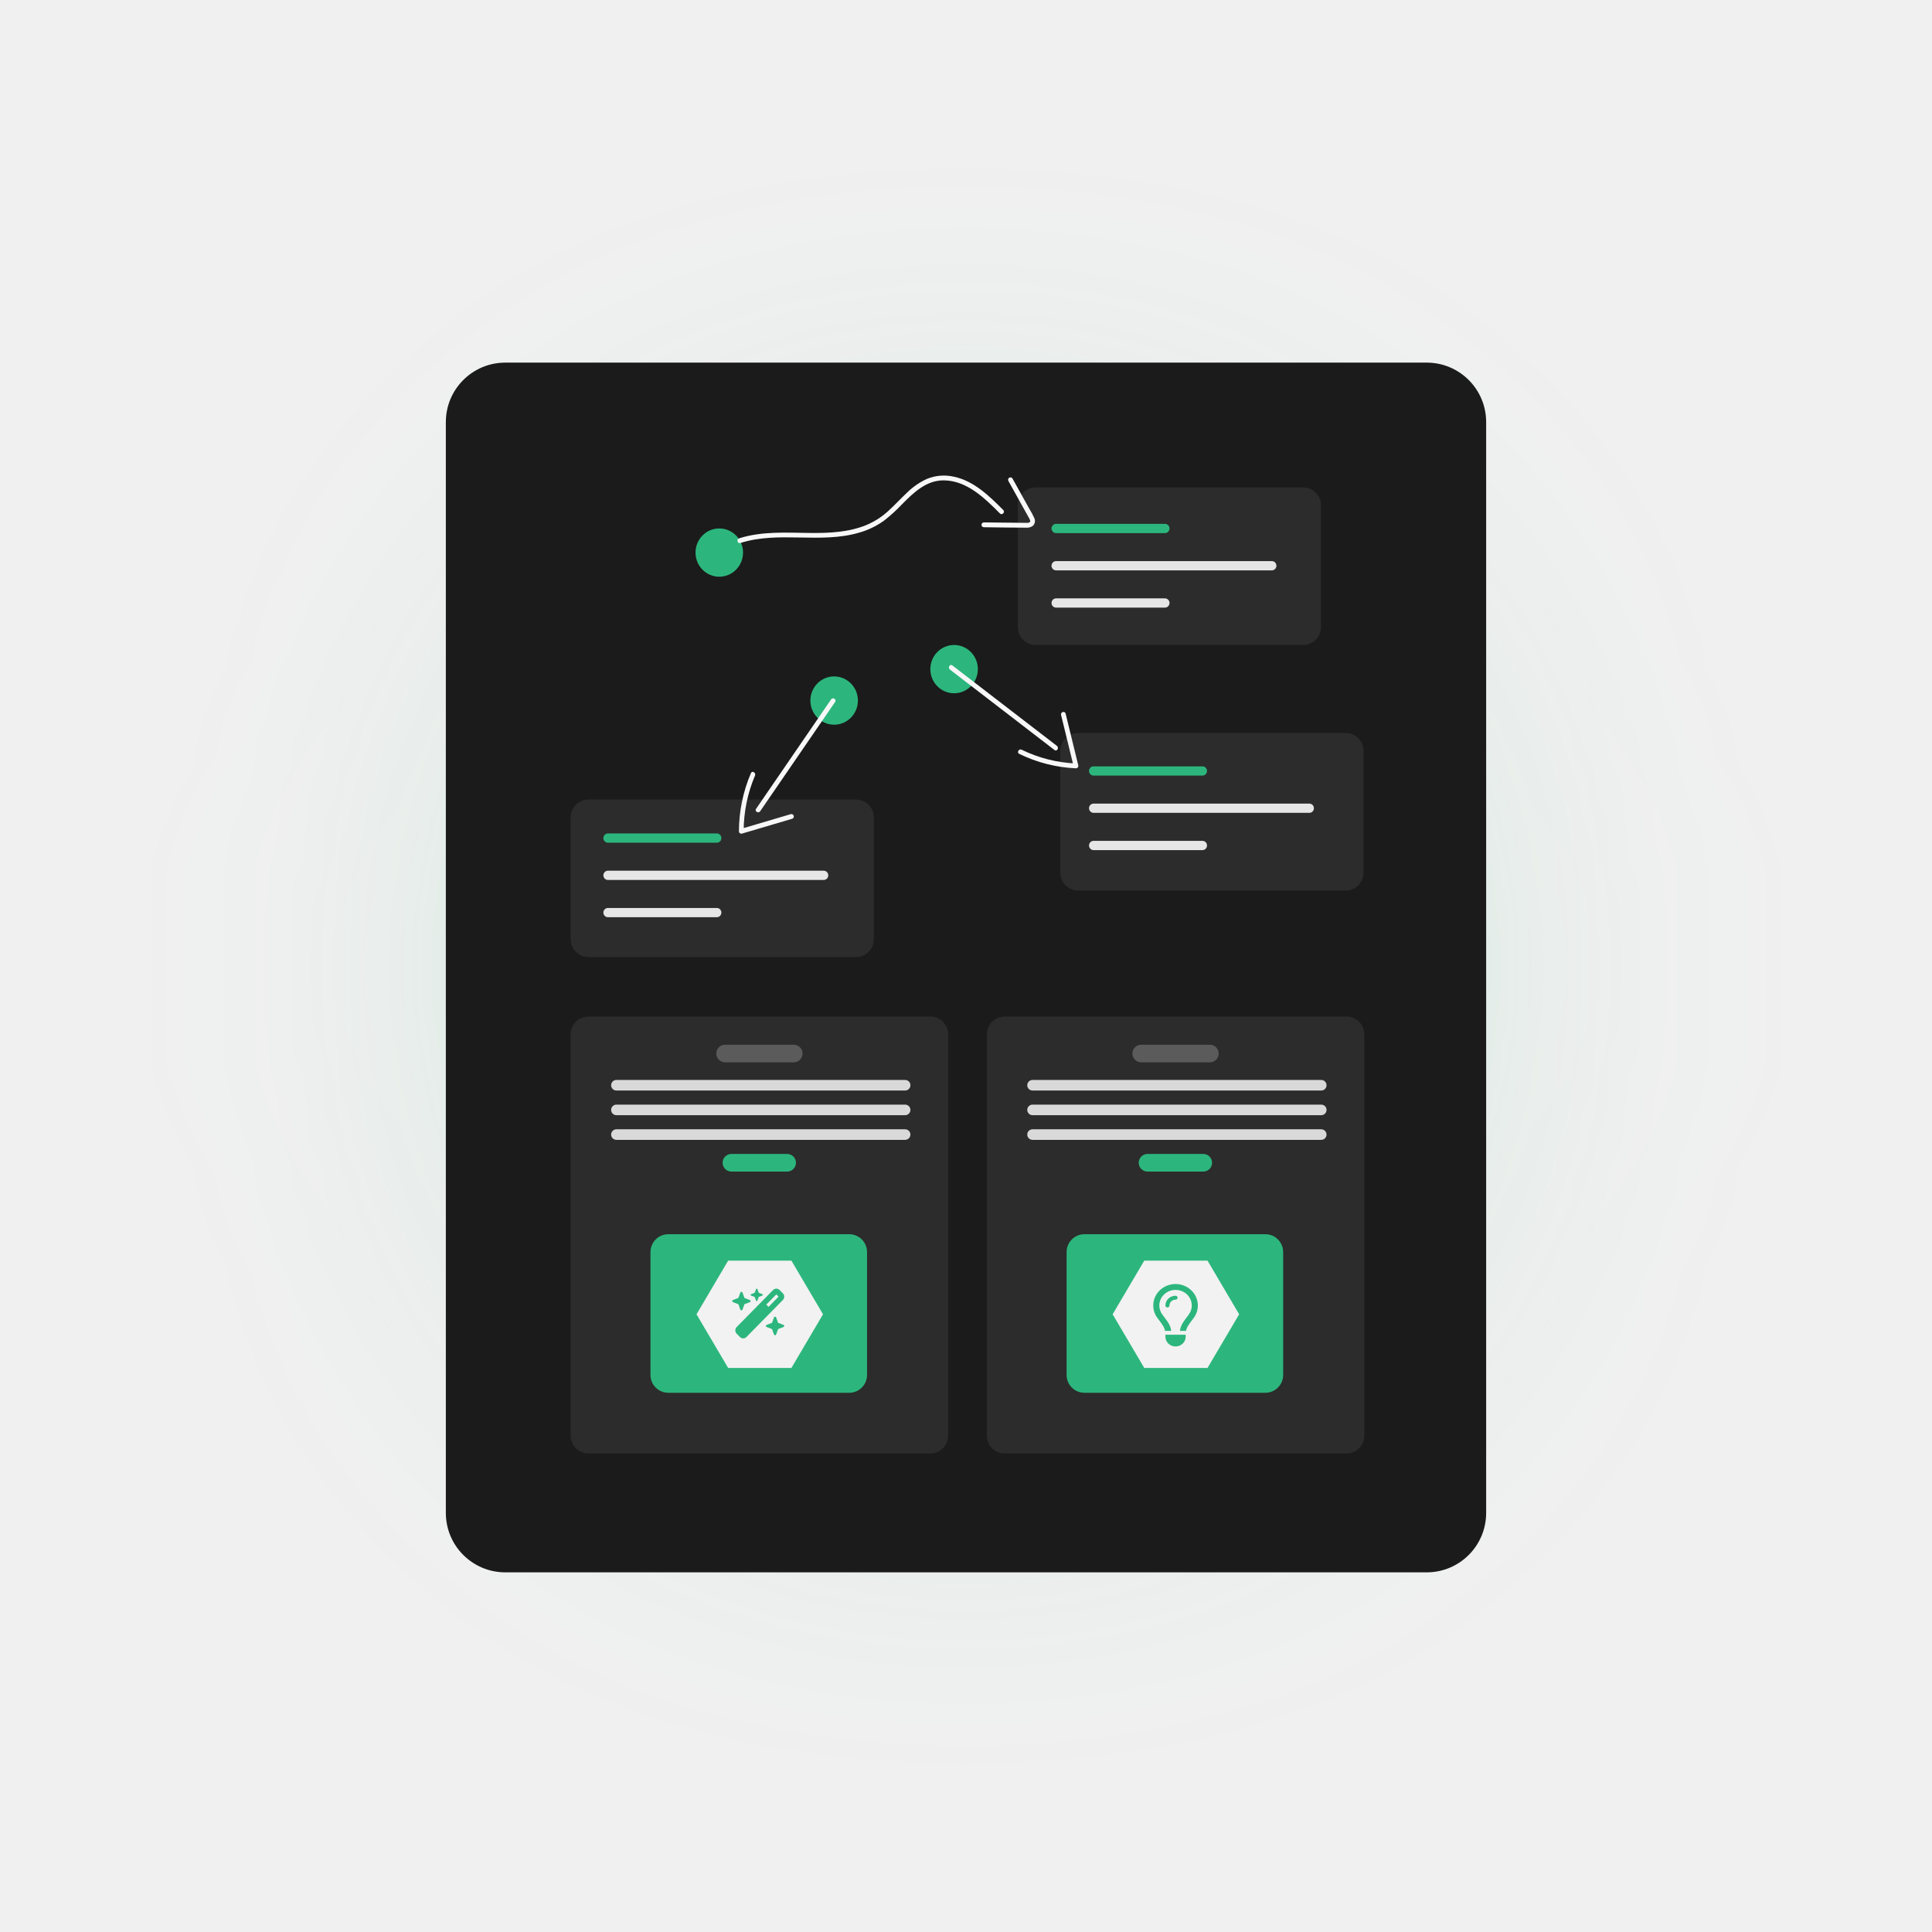
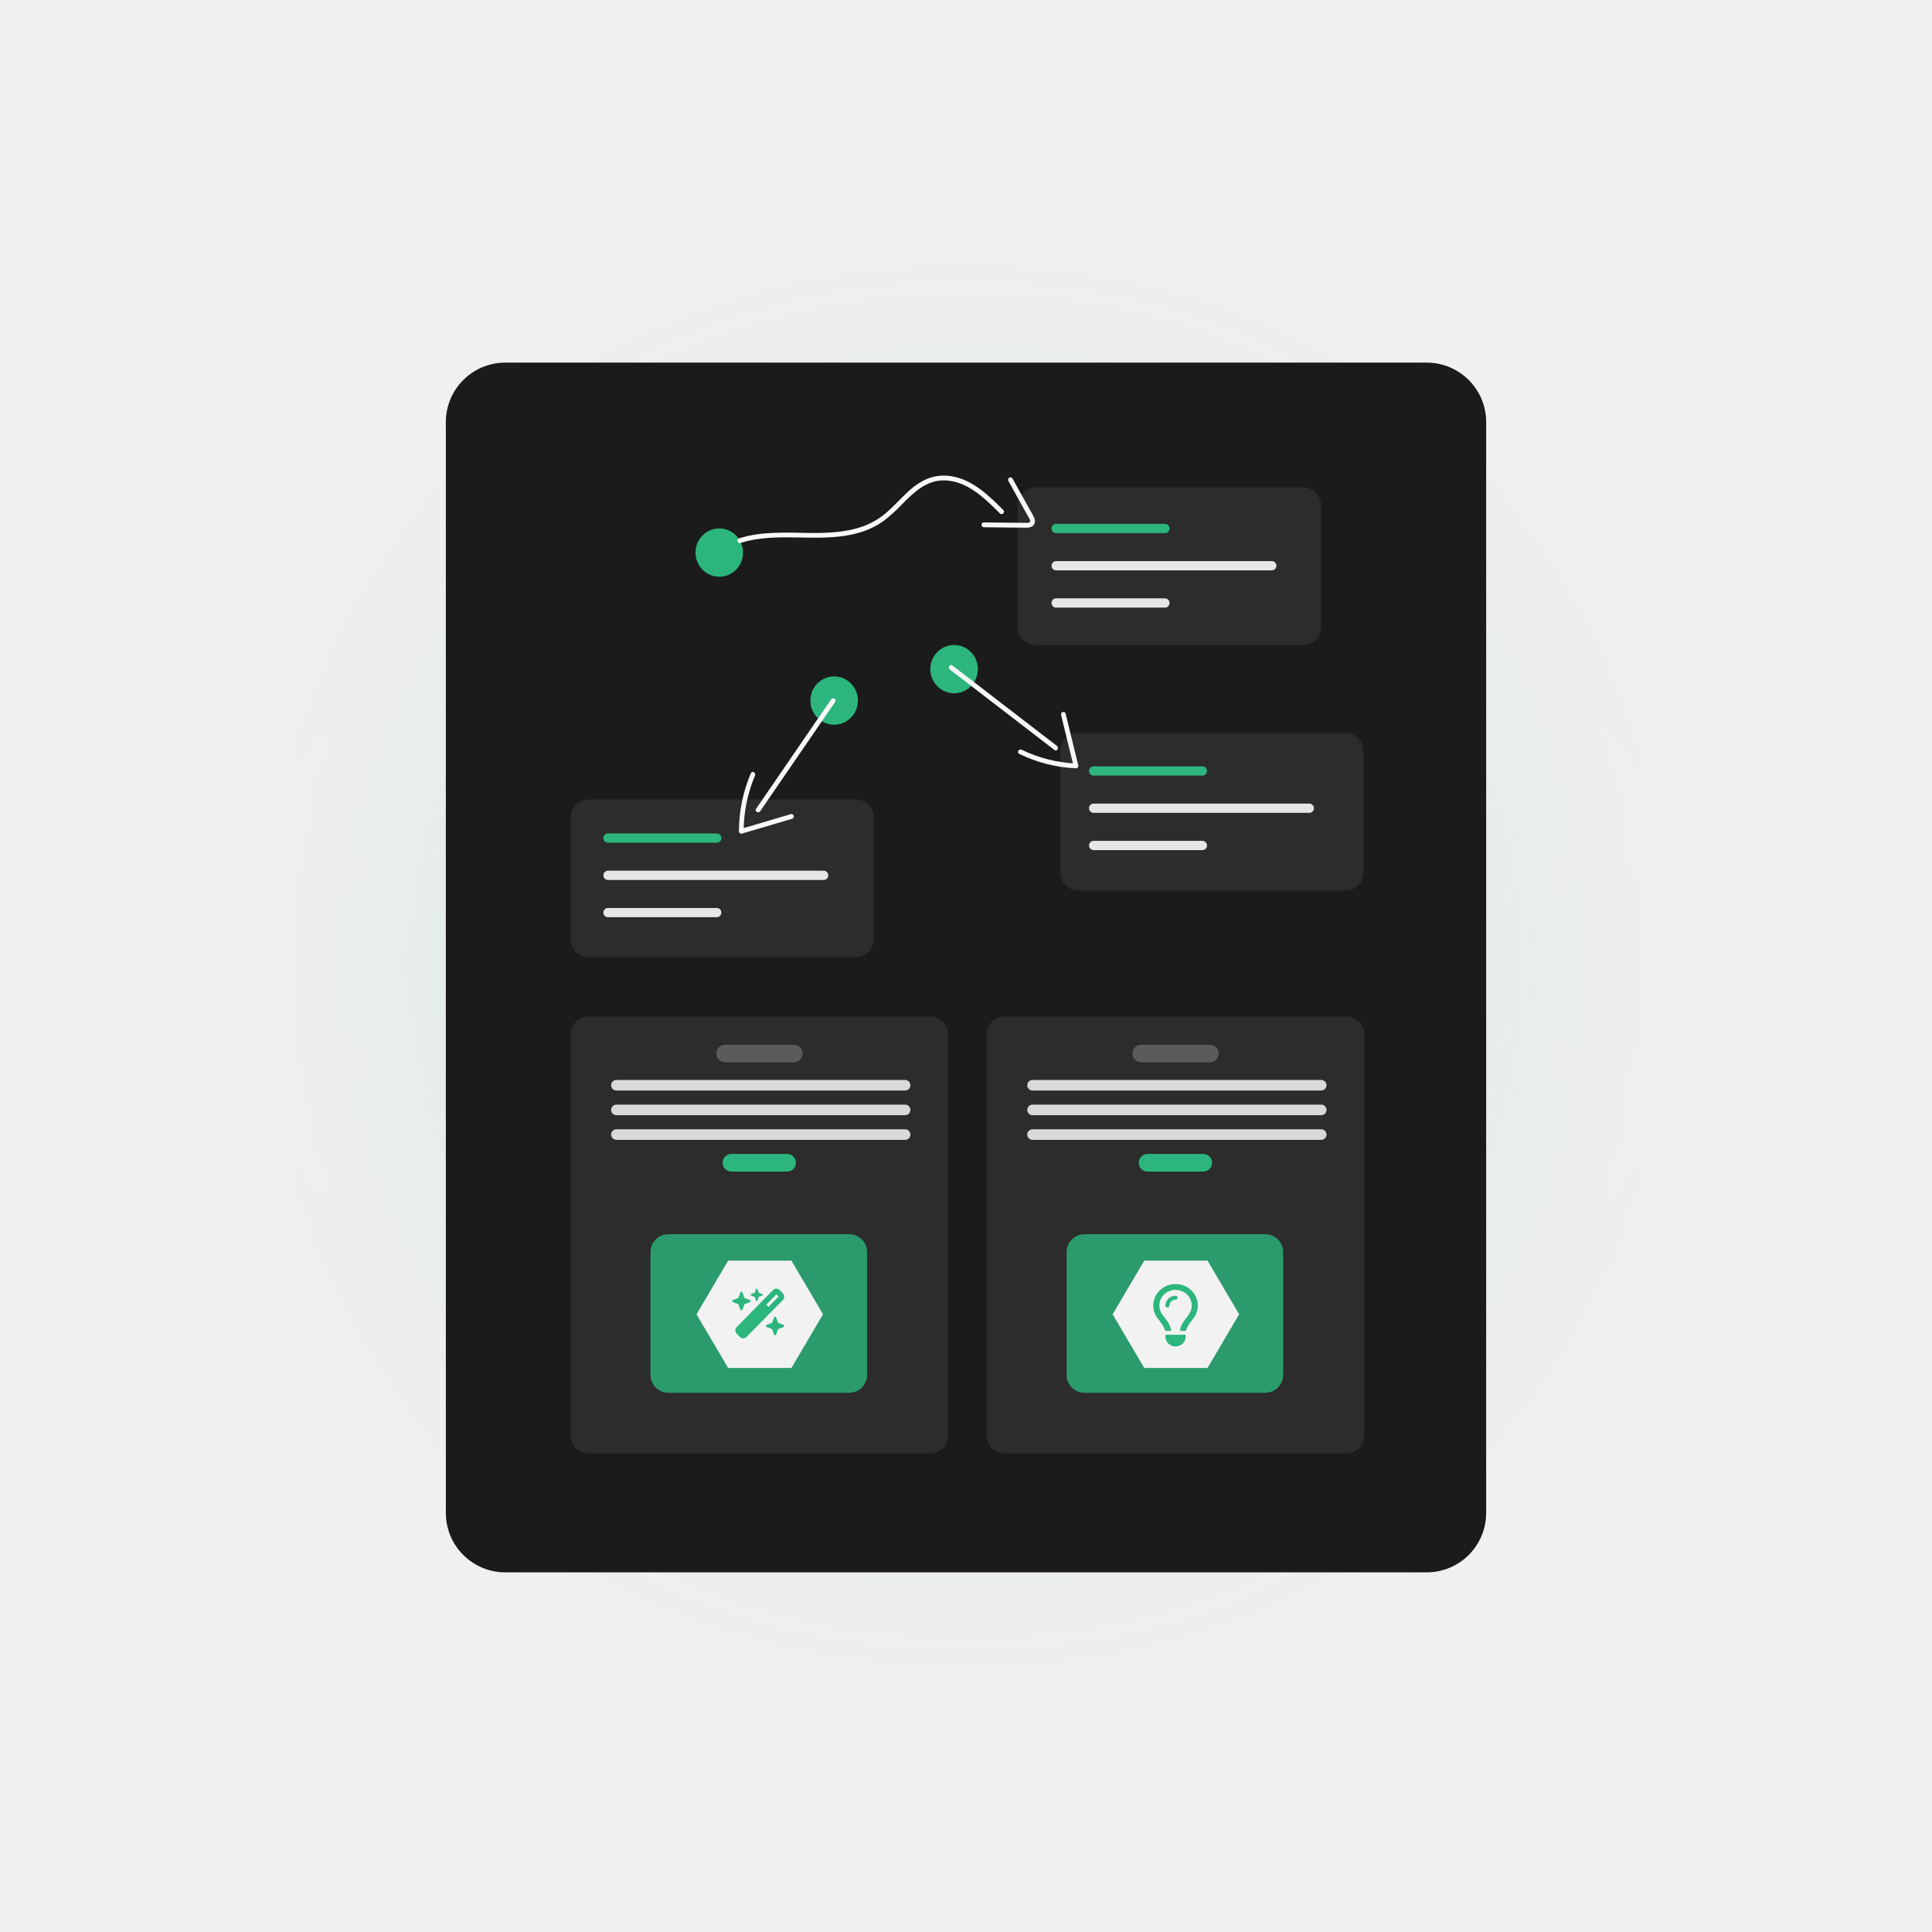
<svg xmlns="http://www.w3.org/2000/svg" width="650" height="650" viewBox="0 0 650 650" fill="none">
  <g filter="url(#filter0_f_2388_324)">
    <rect x="200" y="200" width="250" height="250" rx="122" fill="#2CB67D" fill-opacity="0.35" />
  </g>
  <rect x="150" y="122" width="350" height="407" rx="20" fill="#1B1B1B" />
  <rect x="192" y="269" width="102" height="53" rx="6" fill="#2C2C2C" />
  <rect x="356.733" y="246.607" width="102" height="53" rx="6" fill="#2C2C2C" />
  <rect x="342.434" y="164" width="102" height="53" rx="6" fill="#2C2C2C" />
  <path d="M320.994 233.242C325.409 233.242 328.988 229.606 328.988 225.121C328.988 220.636 325.409 217 320.994 217C316.579 217 313 220.636 313 225.121C313 229.606 316.579 233.242 320.994 233.242Z" fill="#2CB67D" />
  <path d="M280.639 243.817C285.054 243.817 288.633 240.181 288.633 235.695C288.633 231.21 285.054 227.574 280.639 227.574C276.224 227.574 272.646 231.21 272.646 235.695C272.646 240.181 276.224 243.817 280.639 243.817Z" fill="#2CB67D" />
  <path d="M241.994 194.031C246.409 194.031 249.988 190.395 249.988 185.91C249.988 181.425 246.409 177.789 241.994 177.789C237.579 177.789 234 181.425 234 185.91C234 190.395 237.579 194.031 241.994 194.031Z" fill="#2CB67D" />
  <path d="M249.09 182.682C262.056 178.574 275.937 183.017 288.974 179.225C291.973 178.388 294.807 177.031 297.353 175.212C299.525 173.533 301.564 171.683 303.452 169.678C307.374 165.723 311.633 161.57 317.525 161.615C325.284 161.676 331.242 167.553 336.414 172.742C337.144 173.475 338.271 172.328 337.539 171.594C332.787 166.826 327.653 161.795 320.888 160.372C317.854 159.685 314.686 159.954 311.805 161.141C309.304 162.299 307.02 163.892 305.055 165.847C302.972 167.795 301.05 169.916 298.939 171.833C296.734 173.878 294.195 175.512 291.437 176.661C285.46 179.088 278.904 179.381 272.547 179.31C264.568 179.222 256.398 178.667 248.667 181.117C247.692 181.426 248.108 182.994 249.09 182.682Z" fill="#F8F8F8" />
  <path d="M339.257 161.802L343.243 168.966L345.171 172.433C345.514 173.049 345.866 173.66 346.2 174.282C346.405 174.663 346.853 175.351 346.425 175.713C346.05 175.9 345.627 175.967 345.214 175.906C344.511 175.907 343.808 175.891 343.105 175.884L339.153 175.843L330.983 175.759C330.777 175.766 330.581 175.855 330.438 176.006C330.295 176.158 330.214 176.36 330.214 176.57C330.214 176.781 330.295 176.983 330.438 177.135C330.581 177.286 330.777 177.375 330.983 177.382C335.726 177.431 340.471 177.533 345.214 177.529C346.041 177.61 346.869 177.379 347.541 176.88C347.87 176.546 348.088 176.115 348.163 175.648C348.239 175.181 348.169 174.702 347.963 174.278C347.495 173.237 346.957 172.231 346.353 171.267L344.617 168.147L340.632 160.982C340.521 160.804 340.347 160.677 340.147 160.627C339.946 160.577 339.734 160.608 339.556 160.715C339.378 160.821 339.247 160.994 339.191 161.196C339.135 161.399 339.159 161.616 339.257 161.802Z" fill="#F8F8F8" />
  <path d="M391.939 179.357H355.305C355.104 179.358 354.905 179.318 354.719 179.24C354.533 179.162 354.364 179.048 354.222 178.903C354.079 178.759 353.966 178.587 353.889 178.398C353.812 178.208 353.772 178.005 353.772 177.801C353.772 177.596 353.812 177.393 353.889 177.204C353.966 177.014 354.079 176.843 354.222 176.698C354.364 176.553 354.533 176.439 354.719 176.361C354.905 176.283 355.104 176.243 355.305 176.244H391.939C392.14 176.243 392.339 176.283 392.525 176.361C392.711 176.439 392.88 176.553 393.022 176.698C393.164 176.843 393.277 177.014 393.354 177.204C393.432 177.393 393.471 177.596 393.471 177.801C393.471 178.005 393.432 178.208 393.354 178.398C393.277 178.587 393.164 178.759 393.022 178.903C392.88 179.048 392.711 179.162 392.525 179.24C392.339 179.318 392.14 179.358 391.939 179.357Z" fill="#2CB67D" />
  <path d="M391.939 204.425H355.305C355.104 204.426 354.905 204.386 354.719 204.309C354.533 204.231 354.364 204.116 354.222 203.972C354.079 203.827 353.966 203.655 353.889 203.466C353.812 203.277 353.772 203.074 353.772 202.869C353.772 202.664 353.812 202.461 353.889 202.272C353.966 202.083 354.079 201.911 354.222 201.766C354.364 201.622 354.533 201.507 354.719 201.429C354.905 201.351 355.104 201.312 355.305 201.313H391.939C392.14 201.312 392.339 201.351 392.525 201.429C392.711 201.507 392.88 201.622 393.022 201.766C393.164 201.911 393.277 202.083 393.354 202.272C393.432 202.461 393.471 202.664 393.471 202.869C393.471 203.074 393.432 203.277 393.354 203.466C393.277 203.655 393.164 203.827 393.022 203.972C392.88 204.116 392.711 204.231 392.525 204.309C392.339 204.386 392.14 204.426 391.939 204.425Z" fill="#E6E6E6" />
  <path d="M427.902 191.89H355.305C355.104 191.891 354.905 191.851 354.719 191.773C354.533 191.696 354.364 191.581 354.222 191.436C354.079 191.292 353.966 191.12 353.889 190.931C353.812 190.742 353.772 190.539 353.772 190.334C353.772 190.129 353.812 189.926 353.889 189.737C353.966 189.548 354.079 189.376 354.222 189.231C354.364 189.087 354.533 188.972 354.719 188.894C354.905 188.816 355.104 188.777 355.305 188.777H427.902C428.103 188.777 428.302 188.816 428.488 188.894C428.674 188.972 428.843 189.087 428.985 189.231C429.127 189.376 429.24 189.548 429.317 189.737C429.394 189.926 429.434 190.129 429.434 190.334C429.434 190.539 429.394 190.742 429.317 190.931C429.24 191.12 429.127 191.292 428.985 191.436C428.843 191.581 428.674 191.696 428.488 191.773C428.302 191.851 428.103 191.891 427.902 191.89Z" fill="#E6E6E6" />
  <path d="M404.556 260.939H367.921C367.72 260.94 367.521 260.9 367.335 260.822C367.15 260.744 366.981 260.63 366.838 260.485C366.696 260.341 366.583 260.169 366.506 259.98C366.429 259.79 366.389 259.588 366.389 259.383C366.389 259.178 366.429 258.975 366.506 258.786C366.583 258.596 366.696 258.425 366.838 258.28C366.981 258.135 367.15 258.021 367.335 257.943C367.521 257.865 367.72 257.825 367.921 257.826H404.556C404.757 257.825 404.956 257.865 405.142 257.943C405.328 258.021 405.496 258.135 405.639 258.28C405.781 258.425 405.894 258.596 405.971 258.786C406.048 258.975 406.088 259.178 406.088 259.383C406.088 259.588 406.048 259.79 405.971 259.98C405.894 260.169 405.781 260.341 405.639 260.485C405.496 260.63 405.328 260.744 405.142 260.822C404.956 260.9 404.757 260.94 404.556 260.939Z" fill="#2CB67D" />
  <path d="M404.556 286.009H367.921C367.72 286.01 367.521 285.97 367.335 285.893C367.15 285.815 366.981 285.7 366.838 285.556C366.696 285.411 366.583 285.239 366.506 285.05C366.429 284.861 366.389 284.658 366.389 284.453C366.389 284.248 366.429 284.045 366.506 283.856C366.583 283.667 366.696 283.495 366.838 283.35C366.981 283.206 367.15 283.091 367.335 283.013C367.521 282.935 367.72 282.896 367.921 282.896H404.556C404.757 282.896 404.956 282.935 405.142 283.013C405.328 283.091 405.496 283.206 405.639 283.35C405.781 283.495 405.894 283.667 405.971 283.856C406.048 284.045 406.088 284.248 406.088 284.453C406.088 284.658 406.048 284.861 405.971 285.05C405.894 285.239 405.781 285.411 405.639 285.556C405.496 285.7 405.328 285.815 405.142 285.893C404.956 285.97 404.757 286.01 404.556 286.009Z" fill="#E6E6E6" />
  <path d="M440.519 273.474H367.921C367.72 273.475 367.521 273.435 367.335 273.357C367.15 273.28 366.981 273.165 366.838 273.02C366.696 272.876 366.583 272.704 366.506 272.515C366.429 272.326 366.389 272.123 366.389 271.918C366.389 271.713 366.429 271.51 366.506 271.321C366.583 271.132 366.696 270.96 366.838 270.815C366.981 270.671 367.15 270.556 367.335 270.478C367.521 270.4 367.72 270.361 367.921 270.361H440.519C440.72 270.361 440.919 270.4 441.105 270.478C441.29 270.556 441.459 270.671 441.602 270.815C441.744 270.96 441.857 271.132 441.934 271.321C442.011 271.51 442.051 271.713 442.051 271.918C442.051 272.123 442.011 272.326 441.934 272.515C441.857 272.704 441.744 272.876 441.602 273.02C441.459 273.165 441.29 273.28 441.105 273.357C440.919 273.435 440.72 273.475 440.519 273.474Z" fill="#E6E6E6" />
  <path d="M241.167 283.519H204.532C204.331 283.52 204.132 283.48 203.946 283.402C203.76 283.324 203.591 283.21 203.449 283.065C203.307 282.921 203.194 282.749 203.117 282.56C203.04 282.37 203 282.168 203 281.963C203 281.758 203.04 281.555 203.117 281.366C203.194 281.177 203.307 281.005 203.449 280.86C203.591 280.715 203.76 280.601 203.946 280.523C204.132 280.445 204.331 280.405 204.532 280.406H241.167C241.368 280.405 241.567 280.445 241.753 280.523C241.938 280.601 242.107 280.715 242.25 280.86C242.392 281.005 242.505 281.177 242.582 281.366C242.659 281.555 242.699 281.758 242.699 281.963C242.699 282.168 242.659 282.37 242.582 282.56C242.505 282.749 242.392 282.921 242.25 283.065C242.107 283.21 241.938 283.324 241.753 283.402C241.567 283.48 241.368 283.52 241.167 283.519Z" fill="#2CB67D" />
  <path d="M241.167 308.589H204.532C204.331 308.59 204.132 308.551 203.946 308.473C203.76 308.395 203.591 308.28 203.449 308.136C203.307 307.991 203.194 307.819 203.117 307.63C203.04 307.441 203 307.238 203 307.033C203 306.828 203.04 306.625 203.117 306.436C203.194 306.247 203.307 306.075 203.449 305.93C203.591 305.786 203.76 305.671 203.946 305.593C204.132 305.516 204.331 305.476 204.532 305.477H241.167C241.368 305.476 241.567 305.516 241.753 305.593C241.938 305.671 242.107 305.786 242.25 305.93C242.392 306.075 242.505 306.247 242.582 306.436C242.659 306.625 242.699 306.828 242.699 307.033C242.699 307.238 242.659 307.441 242.582 307.63C242.505 307.819 242.392 307.991 242.25 308.136C242.107 308.28 241.938 308.395 241.753 308.473C241.567 308.551 241.368 308.59 241.167 308.589Z" fill="#E6E6E6" />
  <path d="M277.13 296.054H204.532C204.331 296.055 204.132 296.015 203.946 295.938C203.76 295.86 203.591 295.745 203.449 295.6C203.307 295.456 203.194 295.284 203.117 295.095C203.04 294.906 203 294.703 203 294.498C203 294.293 203.04 294.09 203.117 293.901C203.194 293.712 203.307 293.54 203.449 293.395C203.591 293.251 203.76 293.136 203.946 293.058C204.132 292.98 204.331 292.941 204.532 292.941H277.13C277.331 292.941 277.53 292.98 277.715 293.058C277.901 293.136 278.07 293.251 278.213 293.395C278.355 293.54 278.468 293.712 278.545 293.901C278.622 294.09 278.662 294.293 278.662 294.498C278.662 294.703 278.622 294.906 278.545 295.095C278.468 295.284 278.355 295.456 278.213 295.6C278.07 295.745 277.901 295.86 277.715 295.938C277.53 296.015 277.331 296.055 277.13 296.054Z" fill="#E6E6E6" />
  <path d="M319.599 225.275L346.991 246.347L354.787 252.344C355.605 252.974 356.4 251.565 355.591 250.943L328.199 229.871L320.403 223.873C319.585 223.244 318.79 224.653 319.599 225.275Z" fill="#F8F8F8" />
  <path d="M342.908 253.631C348.882 256.554 355.376 258.206 361.997 258.489C362.119 258.487 362.239 258.457 362.348 258.401C362.457 258.345 362.552 258.265 362.626 258.166C362.7 258.067 362.751 257.952 362.775 257.83C362.799 257.708 362.795 257.582 362.764 257.461L358.522 240.1C358.275 239.087 356.739 239.516 356.987 240.531L361.229 257.893L361.997 256.865C355.656 256.598 349.436 255.021 343.711 252.229C342.792 251.78 341.983 253.179 342.908 253.631Z" fill="#F8F8F8" />
  <path d="M279.606 235.323L259.923 264.026L254.375 272.116C253.787 272.975 255.166 273.787 255.75 272.936L275.433 244.233L280.98 236.143C281.569 235.285 280.189 234.472 279.606 235.323Z" fill="#F8F8F8" />
  <path d="M252.64 260.109C249.998 266.282 248.624 272.941 248.603 279.676C248.604 279.801 248.633 279.923 248.688 280.035C248.743 280.146 248.822 280.243 248.919 280.318C249.016 280.394 249.129 280.446 249.249 280.47C249.369 280.494 249.492 280.491 249.61 280.459L266.518 275.465C266.715 275.402 266.88 275.264 266.979 275.079C267.078 274.894 267.103 274.677 267.048 274.474C266.993 274.271 266.863 274.098 266.685 273.991C266.507 273.884 266.296 273.851 266.095 273.9L249.187 278.894L250.195 279.676C250.202 273.227 251.502 266.847 254.015 260.928C254.419 259.979 253.048 259.152 252.64 260.109Z" fill="#F8F8F8" />
  <rect x="192" y="342" width="127" height="147" rx="6" fill="#2C2C2C" />
  <rect x="240.986" y="351.484" width="29.029" height="5.927" rx="2.964" fill="#5B5B5B" />
  <rect x="205.607" y="379.936" width="100.693" height="3.556" rx="1.778" fill="#D9D9D9" />
  <rect x="205.607" y="371.637" width="100.693" height="3.556" rx="1.778" fill="#D9D9D9" />
  <rect x="205.607" y="363.34" width="100.693" height="3.556" rx="1.778" fill="#D9D9D9" />
-   <rect x="218.846" y="415.238" width="72.862" height="53.347" rx="6" fill="#2CB67D" />
+   <rect x="218.846" y="415.238" width="72.862" height="53.347" rx="6" fill="#2CB67D" fill-opacity="0.81" />
  <path d="M244.975 460.227H266.258L276.899 442.179L266.258 424.131H244.975L234.334 442.179L244.975 460.227Z" fill="#F2F2F2" />
  <g clip-path="url(#clip0_2388_324)">
    <path d="M253.902 434.943L252.689 435.404C252.593 435.44 252.528 435.535 252.528 435.639C252.528 435.744 252.593 435.839 252.689 435.875L253.902 436.336L254.356 437.568C254.391 437.667 254.484 437.732 254.587 437.732C254.69 437.732 254.783 437.667 254.819 437.568L255.272 436.336L256.485 435.875C256.582 435.839 256.646 435.744 256.646 435.639C256.646 435.535 256.582 435.44 256.485 435.404L255.272 434.943L254.819 433.71C254.783 433.612 254.69 433.547 254.587 433.547C254.484 433.547 254.391 433.612 254.356 433.71L253.902 434.943ZM247.835 446.475C247.234 447.086 247.234 448.08 247.835 448.695L248.948 449.826C249.55 450.437 250.528 450.437 251.132 449.826L263.398 437.356C263.999 436.745 263.999 435.751 263.398 435.136L262.285 434.008C261.683 433.396 260.705 433.396 260.101 434.008L247.835 446.475ZM261.941 436.248L258.563 439.681L257.814 438.919L261.191 435.486L261.941 436.248ZM246.594 437.379C246.449 437.434 246.352 437.575 246.352 437.732C246.352 437.889 246.449 438.029 246.594 438.085L248.411 438.778L249.093 440.626C249.148 440.773 249.286 440.871 249.44 440.871C249.595 440.871 249.733 440.773 249.788 440.626L250.47 438.778L252.287 438.085C252.432 438.029 252.528 437.889 252.528 437.732C252.528 437.575 252.432 437.434 252.287 437.379L250.47 436.686L249.788 434.838C249.733 434.691 249.595 434.593 249.44 434.593C249.286 434.593 249.148 434.691 249.093 434.838L248.411 436.686L246.594 437.379ZM257.916 445.749C257.772 445.805 257.675 445.945 257.675 446.102C257.675 446.259 257.772 446.4 257.916 446.455L259.734 447.148L260.416 448.996C260.471 449.143 260.609 449.241 260.763 449.241C260.918 449.241 261.056 449.143 261.111 448.996L261.793 447.148L263.61 446.455C263.755 446.4 263.851 446.259 263.851 446.102C263.851 445.945 263.755 445.805 263.61 445.749L261.793 445.056L261.111 443.208C261.056 443.061 260.918 442.963 260.763 442.963C260.609 442.963 260.471 443.061 260.416 443.208L259.734 445.056L257.916 445.749Z" fill="#2CB67D" />
  </g>
  <rect x="243.109" y="388.234" width="24.681" height="5.927" rx="2.964" fill="#2CB67D" />
  <rect x="332" y="342" width="127" height="147" rx="6" fill="#2C2C2C" />
  <rect x="380.986" y="351.484" width="29.029" height="5.927" rx="2.964" fill="#5B5B5B" />
  <rect x="345.607" y="379.936" width="100.693" height="3.556" rx="1.778" fill="#D9D9D9" />
  <rect x="345.607" y="371.637" width="100.693" height="3.556" rx="1.778" fill="#D9D9D9" />
  <rect x="345.607" y="363.34" width="100.693" height="3.556" rx="1.778" fill="#D9D9D9" />
-   <rect x="358.846" y="415.238" width="72.862" height="53.347" rx="6" fill="#2CB67D" />
+   <rect x="358.846" y="415.238" width="72.862" height="53.347" rx="6" fill="#2CB67D" fill-opacity="0.81" />
  <path d="M384.975 460.227H406.258L416.899 442.179L406.258 424.131H384.975L374.334 442.179L384.975 460.227Z" fill="#F2F2F2" />
  <rect x="383.109" y="388.234" width="24.681" height="5.927" rx="2.964" fill="#2CB67D" />
  <path d="M399.983 442.209C400.597 441.364 400.955 440.334 400.955 439.219C400.955 436.319 398.513 433.969 395.5 433.969C392.487 433.969 390.045 436.319 390.045 439.219C390.045 440.334 390.403 441.364 391.017 442.209C391.175 442.426 391.362 442.672 391.562 442.935C392.112 443.661 392.768 444.53 393.259 445.387C393.702 446.167 393.928 446.979 394.038 447.746H391.963C391.869 447.254 391.712 446.774 391.46 446.331C391.038 445.593 390.514 444.899 389.99 444.206C389.768 443.915 389.547 443.624 389.334 443.329C388.494 442.168 388 440.749 388 439.219C388 435.232 391.358 432 395.5 432C399.642 432 403 435.232 403 439.219C403 440.749 402.506 442.168 401.662 443.333C401.449 443.628 401.227 443.919 401.006 444.21C400.482 444.899 399.957 445.593 399.536 446.335C399.284 446.778 399.126 447.258 399.033 447.75H396.966C397.077 446.983 397.303 446.167 397.746 445.392C398.236 444.534 398.892 443.665 399.442 442.939C399.642 442.676 399.825 442.43 399.983 442.213V442.209ZM395.5 437.25C394.371 437.25 393.455 438.132 393.455 439.219C393.455 439.58 393.148 439.875 392.773 439.875C392.398 439.875 392.091 439.58 392.091 439.219C392.091 437.406 393.616 435.938 395.5 435.938C395.875 435.938 396.182 436.233 396.182 436.594C396.182 436.955 395.875 437.25 395.5 437.25ZM395.5 453C393.616 453 392.091 451.532 392.091 449.719V449.062H398.909V449.719C398.909 451.532 397.384 453 395.5 453Z" fill="#2CB67D" />
  <defs>
    <filter id="filter0_f_2388_324" x="0" y="0" width="650" height="650" filterUnits="userSpaceOnUse" color-interpolation-filters="sRGB">
      <feFlood flood-opacity="0" result="BackgroundImageFix" />
      <feBlend mode="normal" in="SourceGraphic" in2="BackgroundImageFix" result="shape" />
      <feGaussianBlur stdDeviation="100" result="effect1_foregroundBlur_2388_324" />
    </filter>
    <clipPath id="clip0_2388_324">
      <rect width="18.528" height="16.74" fill="white" transform="translate(246.352 433.547)" />
    </clipPath>
  </defs>
</svg>
